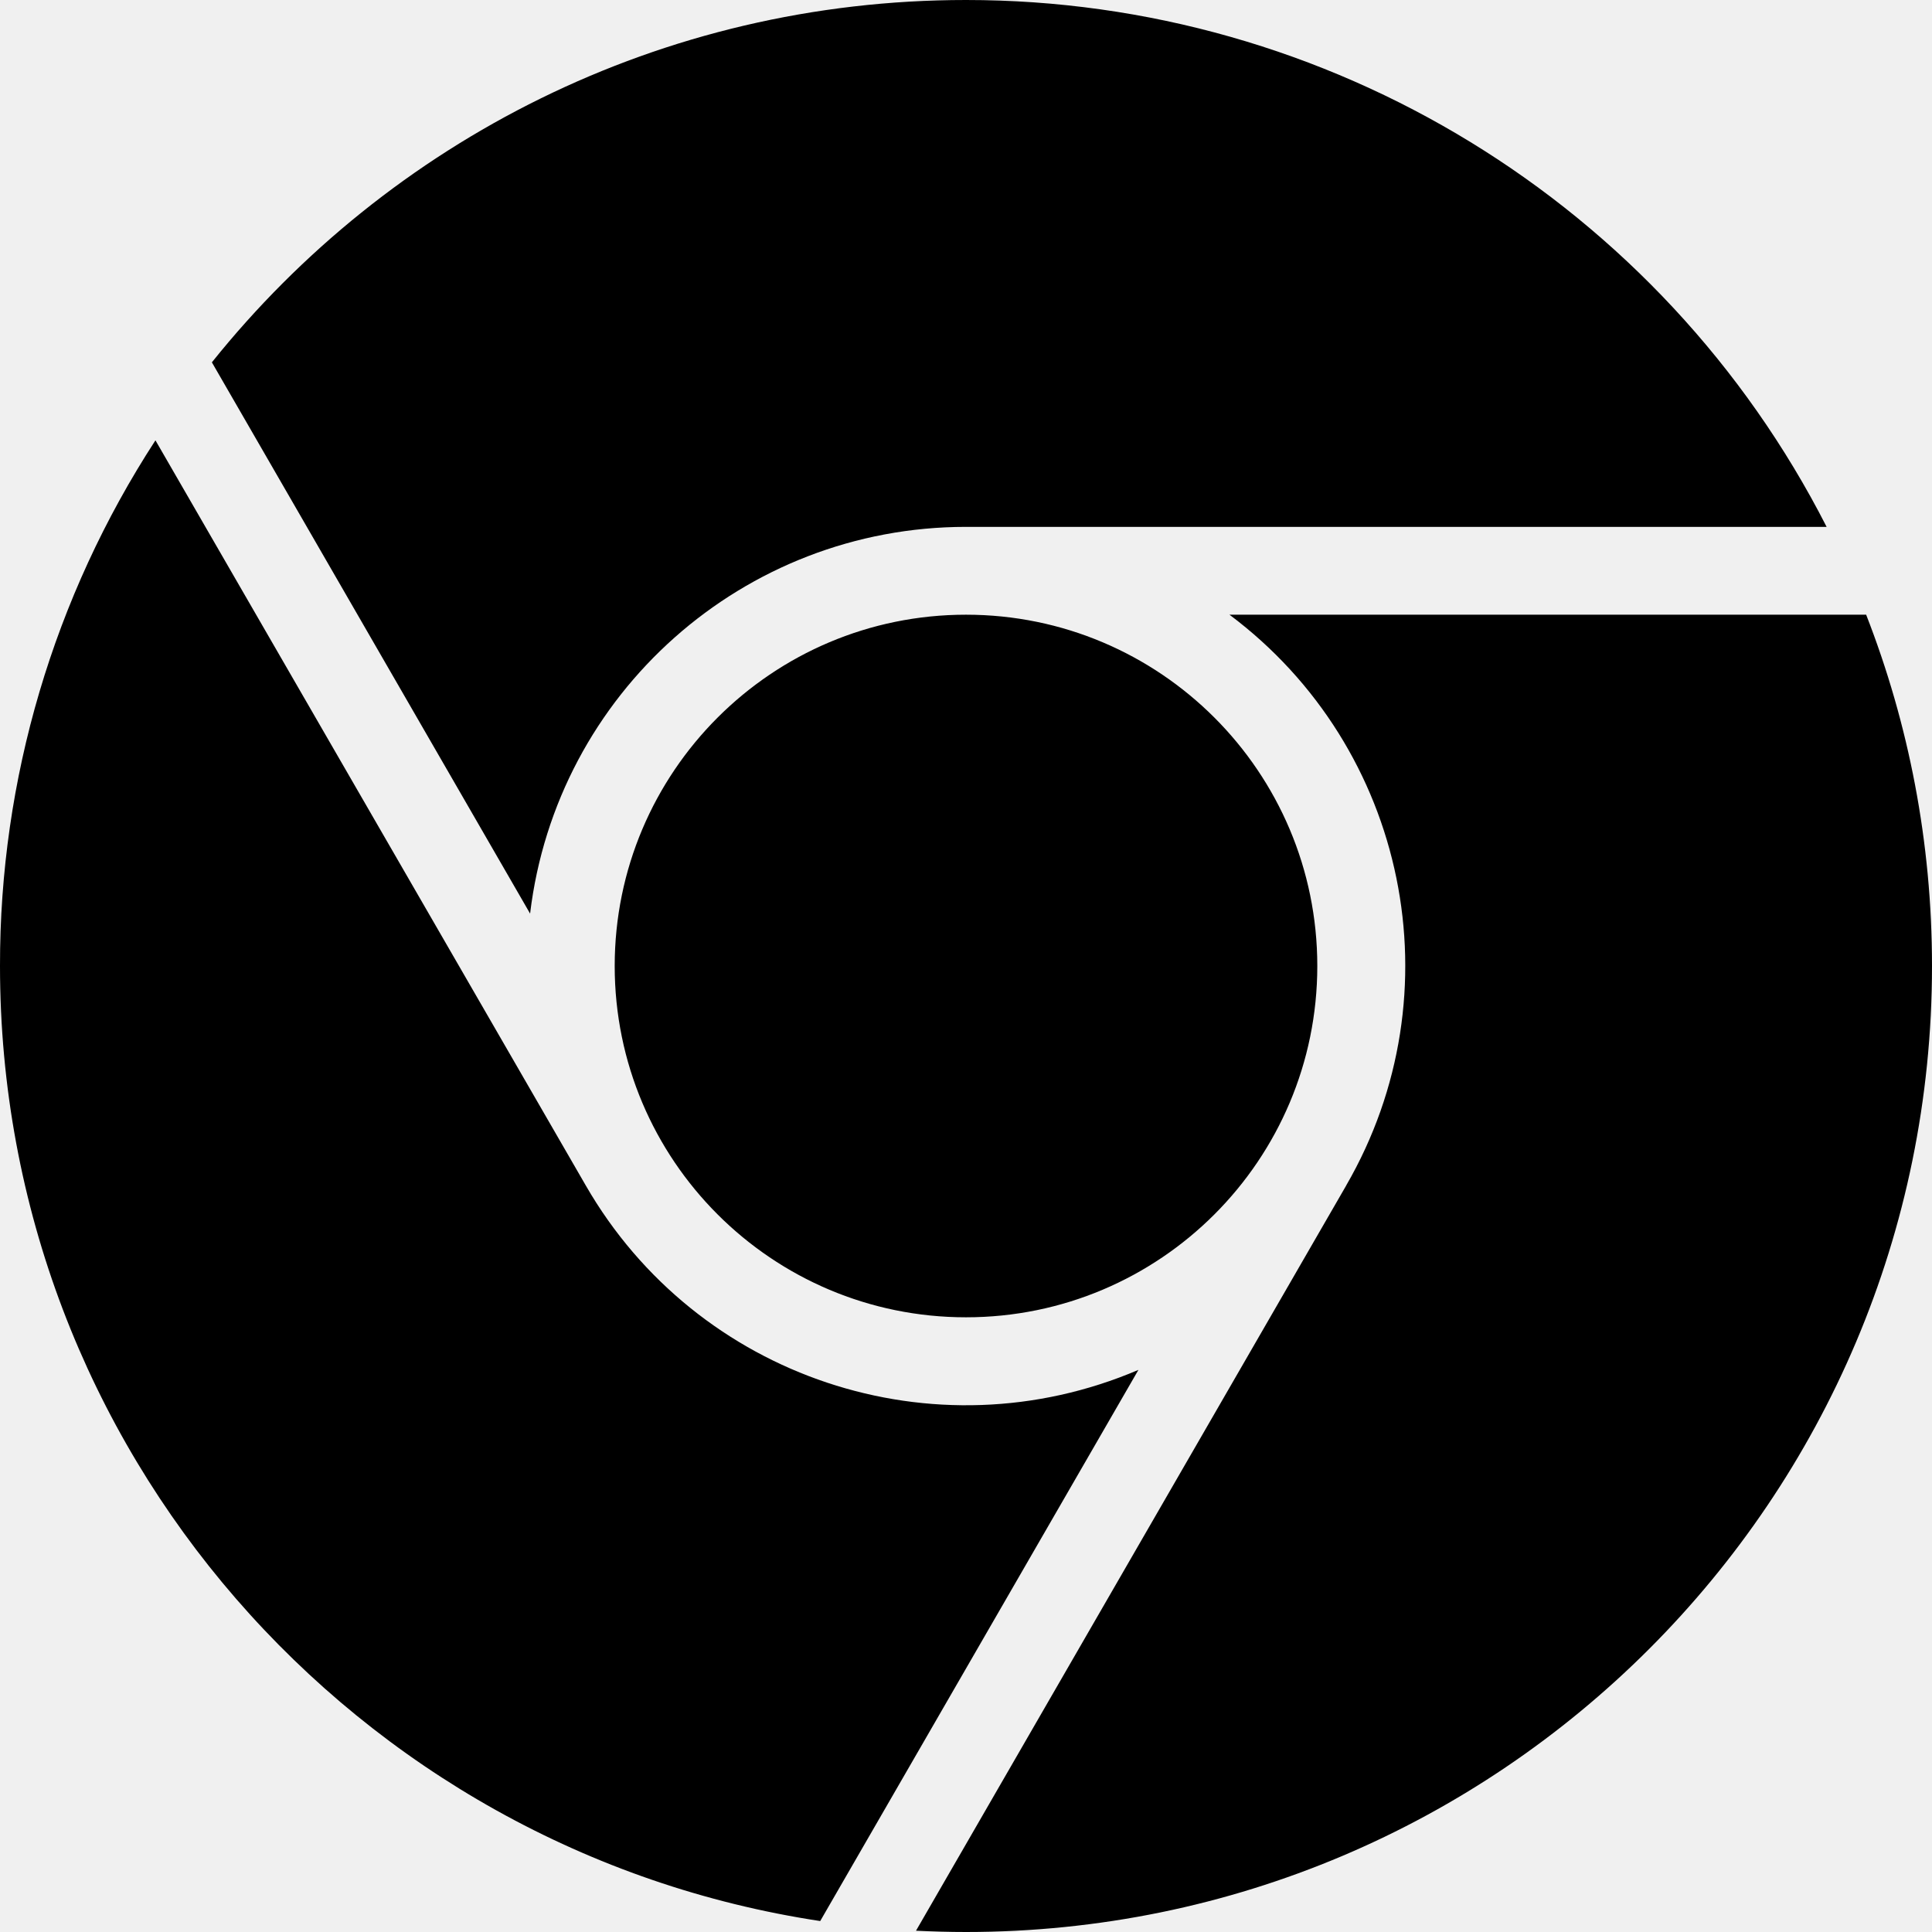
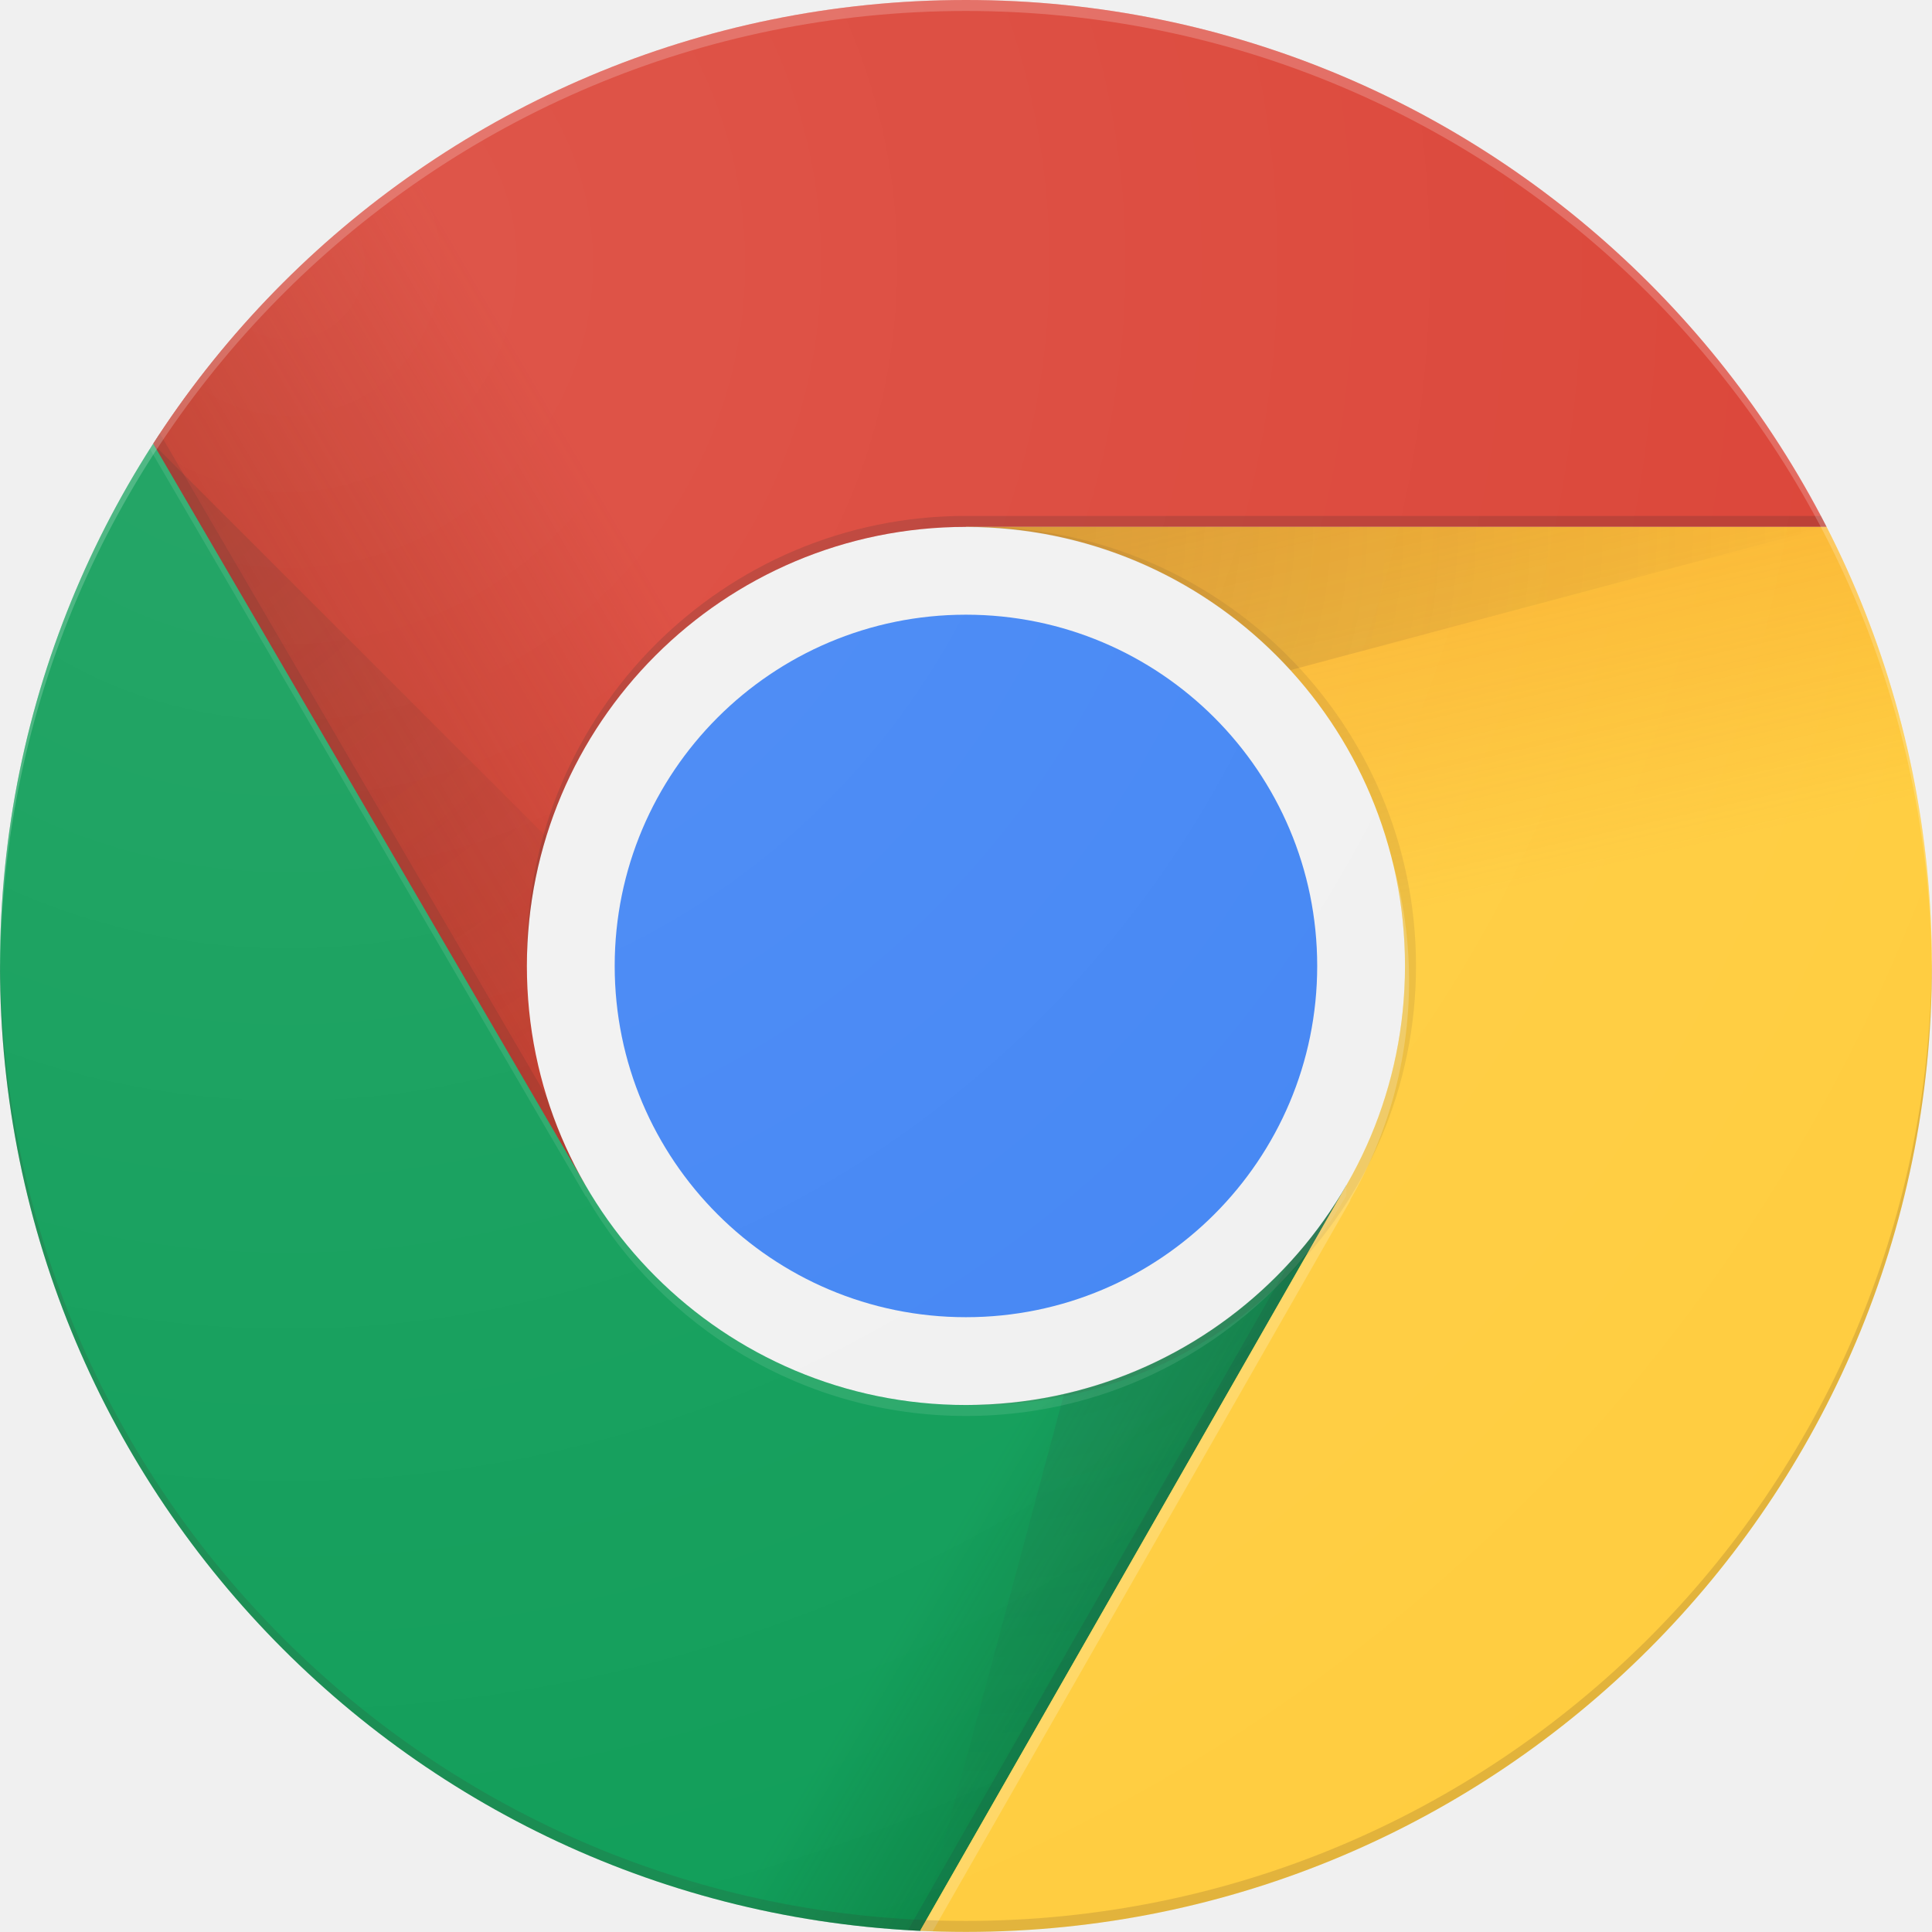
- <svg xmlns="http://www.w3.org/2000/svg" role="img" viewBox="0 0 24 24">
-   <path d="M12 0C8.21 0 4.831 1.757 2.632 4.501l3.953 6.848A5.454 5.454 0 0 1 12 6.545h10.691A12 12 0 0 0 12 0zM1.931 5.47A11.943 11.943 0 0 0 0 12c0 6.012 4.42 10.991 10.189 11.864l3.953-6.847a5.45 5.45 0 0 1-6.865-2.29zm13.342 2.166a5.446 5.446 0 0 1 1.45 7.09l.002.001h-.002l-5.344 9.257c.206.01.413.016.621.016 6.627 0 12-5.373 12-12 0-1.54-.29-3.011-.818-4.364zM12 16.364a4.364 4.364 0 1 1 0-8.728 4.364 4.364 0 0 1 0 8.728Z" />
+ <svg xmlns="http://www.w3.org/2000/svg" xmlns:xlink="http://www.w3.org/1999/xlink" viewBox="8 8 176 176.01">
+   <clipPath id="b">
+     <circle cx="96" cy="96" r="88" />
+   </clipPath>
+   <linearGradient id="c" gradientUnits="userSpaceOnUse" x1="29.337" x2="81.837" y1="75.021" y2="44.354">
+     <stop offset="0" stop-color="#a52714" stop-opacity=".6" />
+     <stop offset=".66" stop-color="#a52714" stop-opacity="0" />
+   </linearGradient>
+   <linearGradient id="d" gradientUnits="userSpaceOnUse" x1="110.872" x2="52.538" y1="164.495" y2="130.329">
+     <stop offset="0" stop-color="#055524" stop-opacity=".4" />
+     <stop offset=".33" stop-color="#055524" stop-opacity="0" />
+   </linearGradient>
+   <clipPath id="e">
+     <path d="M8 184h83.77l38.88-38.88V116H61.36L8 24.48z" />
+   </clipPath>
+   <linearGradient id="f" gradientUnits="userSpaceOnUse" x1="121.858" x2="136.547" y1="49.804" y2="114.13">
+     <stop offset="0" stop-color="#ea6100" stop-opacity=".3" />
+     <stop offset=".66" stop-color="#ea6100" stop-opacity="0" />
+   </linearGradient>
+   <clipPath id="g">
+     <path d="M96 56l34.65 60-38.88 68H184V56z" />
+   </clipPath>
+   <linearGradient id="a">
+     <stop offset="0" stop-color="#3e2723" stop-opacity=".2" />
+     <stop offset="1" stop-color="#3e2723" stop-opacity="0" />
+   </linearGradient>
+   <radialGradient id="h" cx="92.176" cy="55.948" gradientUnits="userSpaceOnUse" r="84.078" xlink:href="#a" />
+   <clipPath id="i">
+     <path d="M21.97 8v40.34L61.36 116 96 56h88V8z" />
+   </clipPath>
+   <radialGradient id="j" cx="21.875" cy="48.52" gradientUnits="userSpaceOnUse" r="78.044" xlink:href="#a" />
+   <radialGradient id="k" cx="95.844" cy="96.138" gradientUnits="userSpaceOnUse" r="87.87">
+     <stop offset="0" stop-color="#263238" stop-opacity=".2" />
+     <stop offset="1" stop-color="#263238" stop-opacity="0" />
+   </radialGradient>
+   <radialGradient id="l" cx="34.286" cy="32.014" gradientUnits="userSpaceOnUse" r="176.746">
+     <stop offset="0" stop-color="#fff" stop-opacity=".1" />
+     <stop offset="1" stop-color="#fff" stop-opacity="0" />
+   </radialGradient>
+   <g clip-path="url(#b)">
+     <path d="M21.97 8v108h39.39L96 56h88V8z" fill="#db4437" />
+     <path d="M21.97 8v108h39.39L96 56h88V8z" fill="url(#c)" />
+   </g>
+   <path clip-path="url(#b)" d="M62.31 115.65L22.48 47.34l-.58 1 39.54 67.8z" fill="#3e2723" fill-opacity=".15" />
+   <g clip-path="url(#b)">
+     <path d="M8 184h83.77l38.88-38.88V116H61.36L8 24.48z" fill="#0f9d58" />
+     <path d="M8 184h83.77l38.88-38.88V116H61.36L8 24.48z" fill="url(#d)" />
+   </g>
+   <path clip-path="url(#b)" d="M129.84 117.33l-.83-.48L90.62 184h1.15l38.1-66.64z" fill="#263238" fill-opacity=".15" />
+   <g clip-path="url(#b)">
+     <g clip-path="url(#e)">
+       <path d="M96 56l34.65 60-38.88 68H184V56z" fill="#ffcd40" />
+       <path d="M96 56l34.65 60-38.88 68H184V56z" fill="url(#f)" />
+     </g>
+   </g>
+   <g clip-path="url(#b)">
+     <path d="M96 56l34.65 60-38.88 68H184V56z" fill="#ffcd40" />
+     <path d="M96 56l34.65 60-38.88 68H184V56z" fill="url(#f)" />
+   </g>
+   <g clip-path="url(#b)">
+     <g clip-path="url(#g)">
+       <path d="M21.97 8v108h39.39L96 56h88V8z" fill="#db4437" />
+       <path d="M21.97 8v108h39.39L96 56h88V8z" fill="url(#c)" />
+     </g>
+   </g>
+   <path clip-path="url(#b)" d="M96 56v20.95L174.4 56z" fill="url(#h)" />
+   <g clip-path="url(#b)">
+     <g clip-path="url(#i)">
+       <path d="M8 184h83.77l38.88-38.88V116H61.36L8 24.48z" fill="#0f9d58" />
+       <path d="M8 184h83.77l38.88-38.88V116H61.36L8 24.48z" fill="url(#d)" />
+     </g>
+   </g>
+   <path clip-path="url(#b)" d="M21.97 48.45l57.25 57.24L61.36 116z" fill="url(#j)" />
+   <path clip-path="url(#b)" d="M91.83 183.89l20.96-78.2L130.65 116z" fill="url(#k)" />
+   <g clip-path="url(#b)">
+     <circle cx="96" cy="96" fill="#f1f1f1" r="40" />
+     <circle cx="96" cy="96" fill="#4285f4" r="32" />
+   </g>
+   <g clip-path="url(#b)">
+     <path d="M96 55c-22.09 0-40 17.91-40 40v1c0-22.09 17.91-40 40-40h88v-1z" fill="#3e2723" fill-opacity=".2" />
+     <path d="M130.6 116c-6.92 11.94-19.81 20-34.6 20-14.8 0-27.69-8.06-34.61-20h-.04L8 24.48v1L61.36 117h.04c6.92 11.94 19.81 20 34.61 20 14.79 0 27.68-8.05 34.6-20h.05v-1z" fill="#fff" fill-opacity=".1" />
+     <path d="M97 56c-.17 0-.33.02-.5.03C118.36 56.3 136 74.08 136 96s-17.64 39.7-39.5 39.97c.17 0 .33.03.5.03 22.09 0 40-17.91 40-40s-17.91-40-40-40z" fill="#3e2723" opacity=".1" />
+     <path d="M131 117.33c3.4-5.88 5.37-12.68 5.37-19.96 0-4.22-.66-8.28-1.87-12.09.95 3.42 1.5 7.01 1.5 10.73 0 7.28-1.97 14.08-5.37 19.96l.02.04-38.88 68h1.16l38.09-66.64z" fill="#fff" fill-opacity=".2" />
+   </g>
+   <g clip-path="url(#b)">
+     <path d="M96 9c48.43 0 87.72 39.13 87.99 87.5 0-.17.01-.33.01-.5 0-48.6-39.4-88-88-88S8 47.4 8 96c0 .17.01.33.01.5C8.28 48.13 47.57 9 96 9z" fill="#fff" fill-opacity=".2" />
+     <path d="M96 183c48.43 0 87.72-39.13 87.99-87.5 0 .17.01.33.01.5 0 48.6-39.4 88-88 88S8 144.6 8 96c0-.17.01-.33.01-.5C8.28 143.87 47.57 183 96 183z" fill="#3e2723" fill-opacity=".15" />
+   </g>
+   <circle cx="96" cy="96" fill="url(#l)" r="88" />
+   <path d="M0 0h192v192H0z" fill="none" />
</svg>
